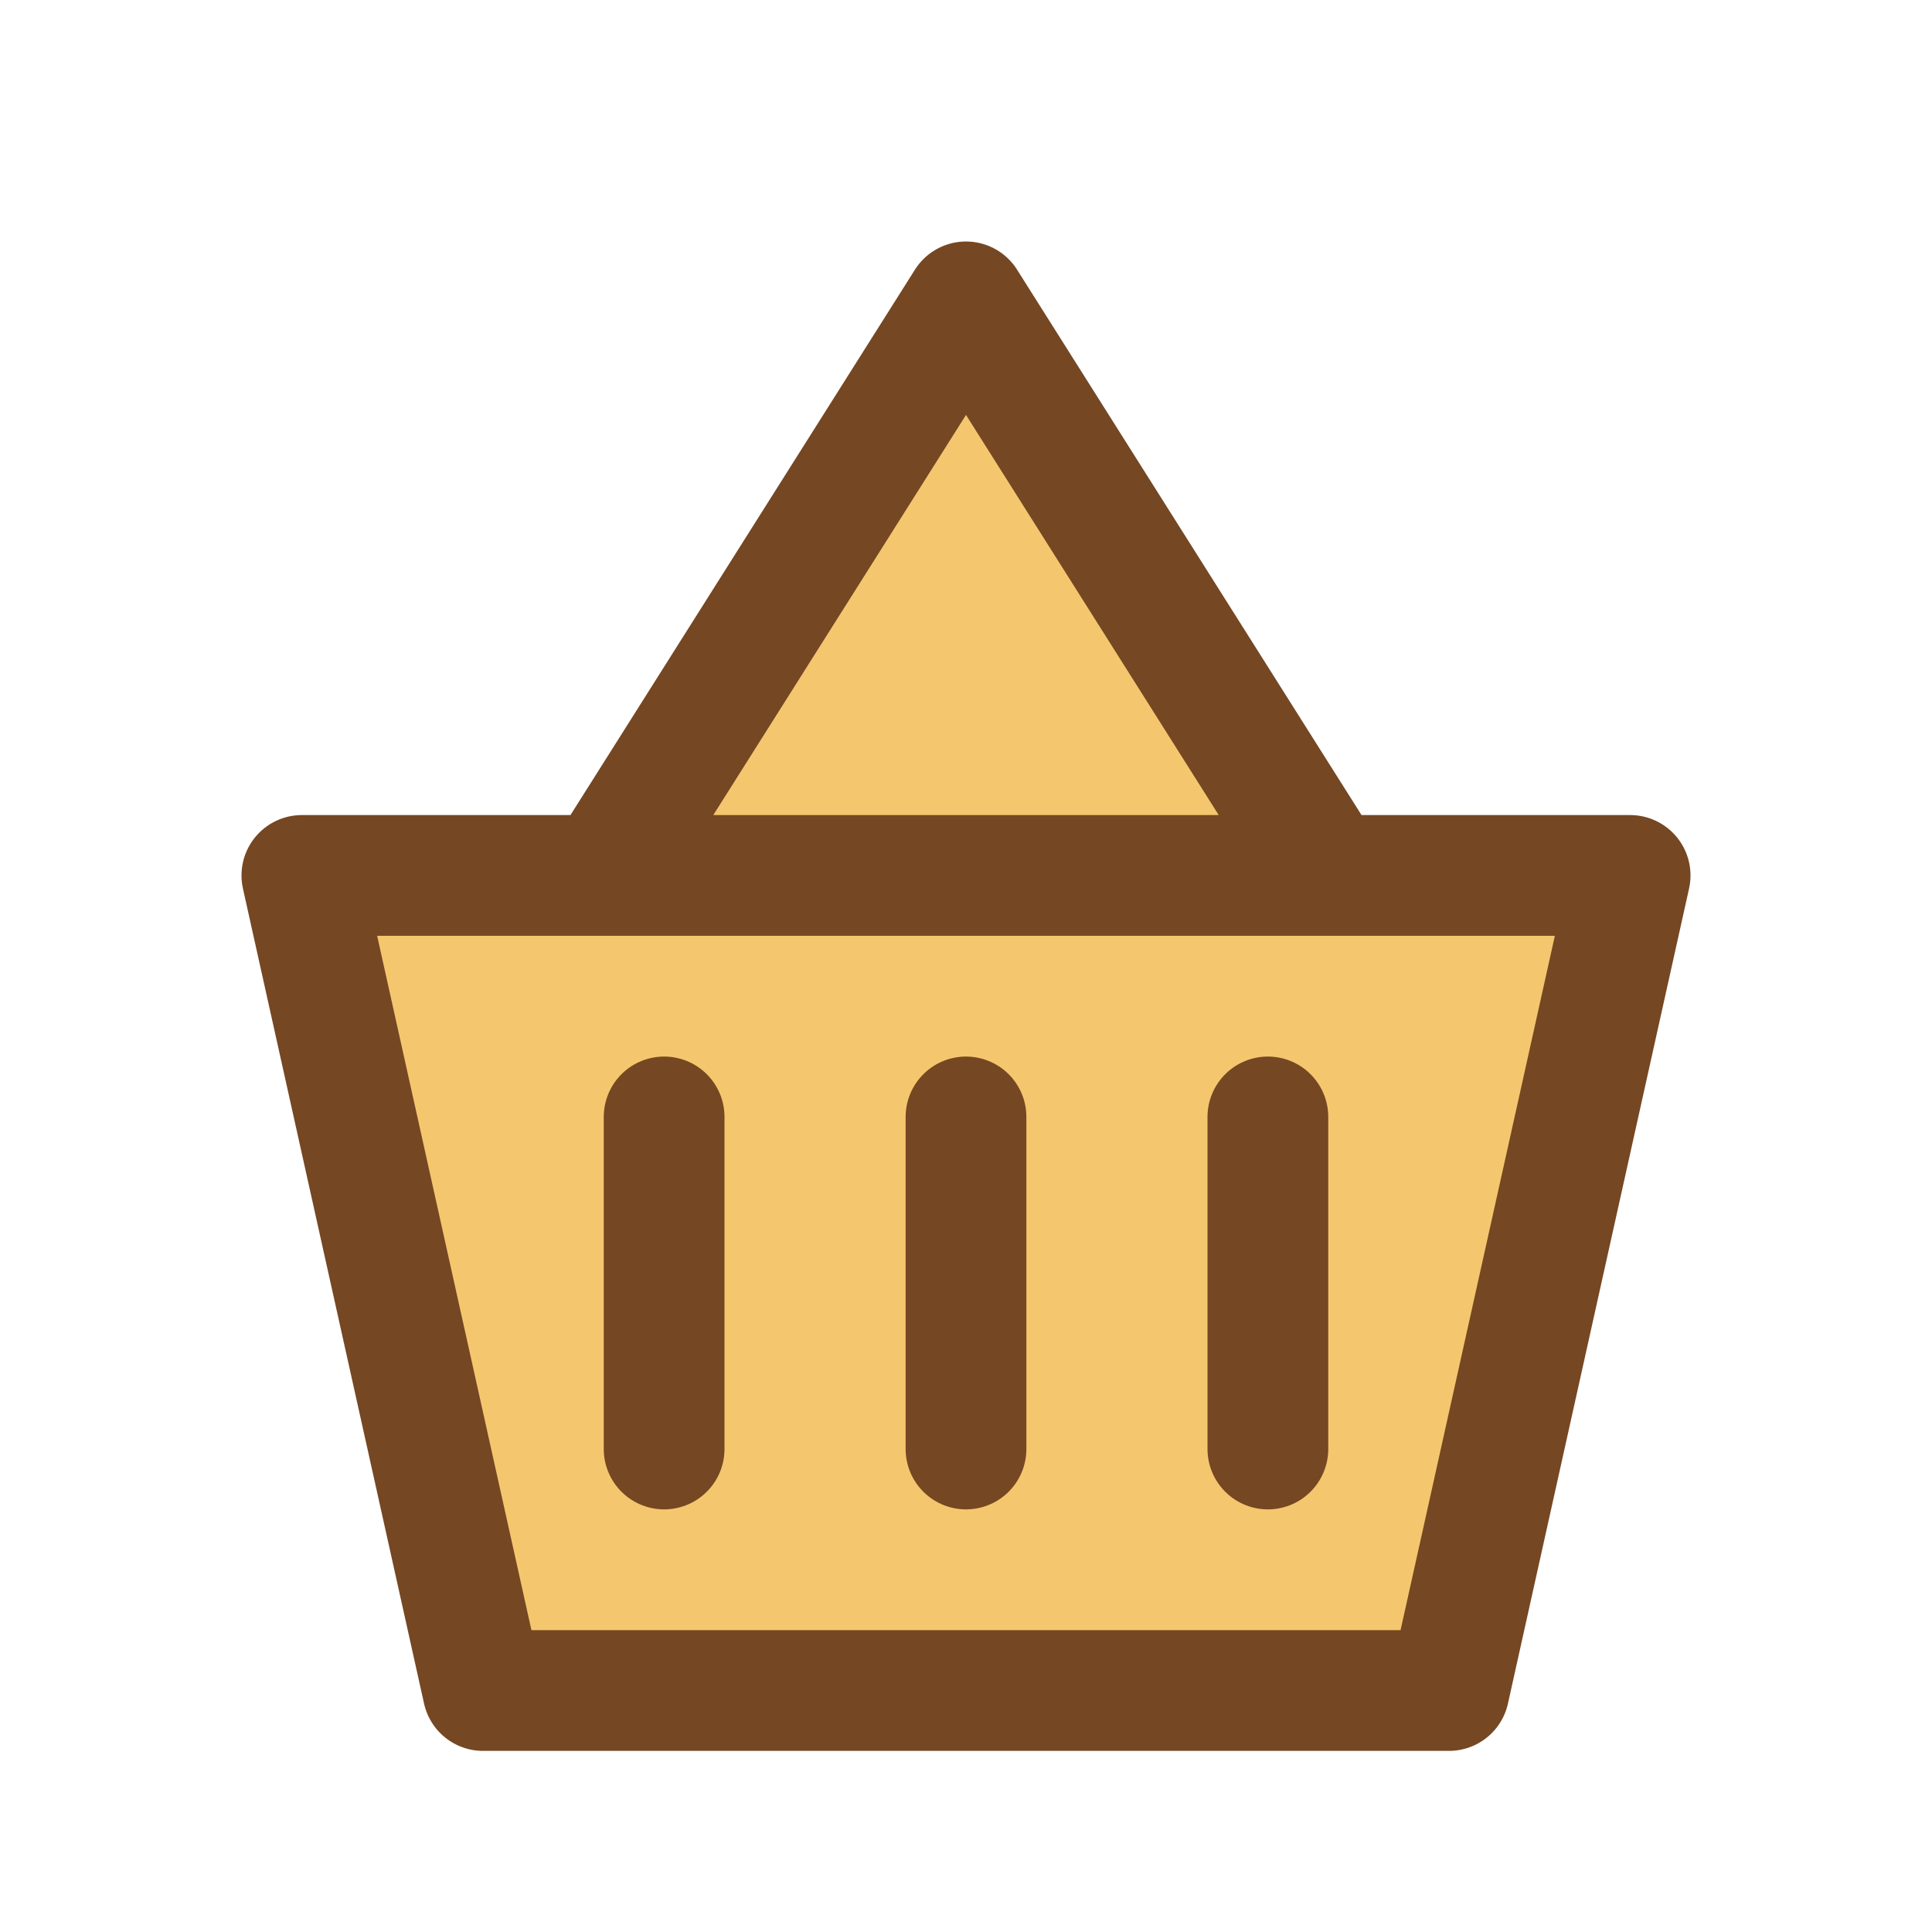
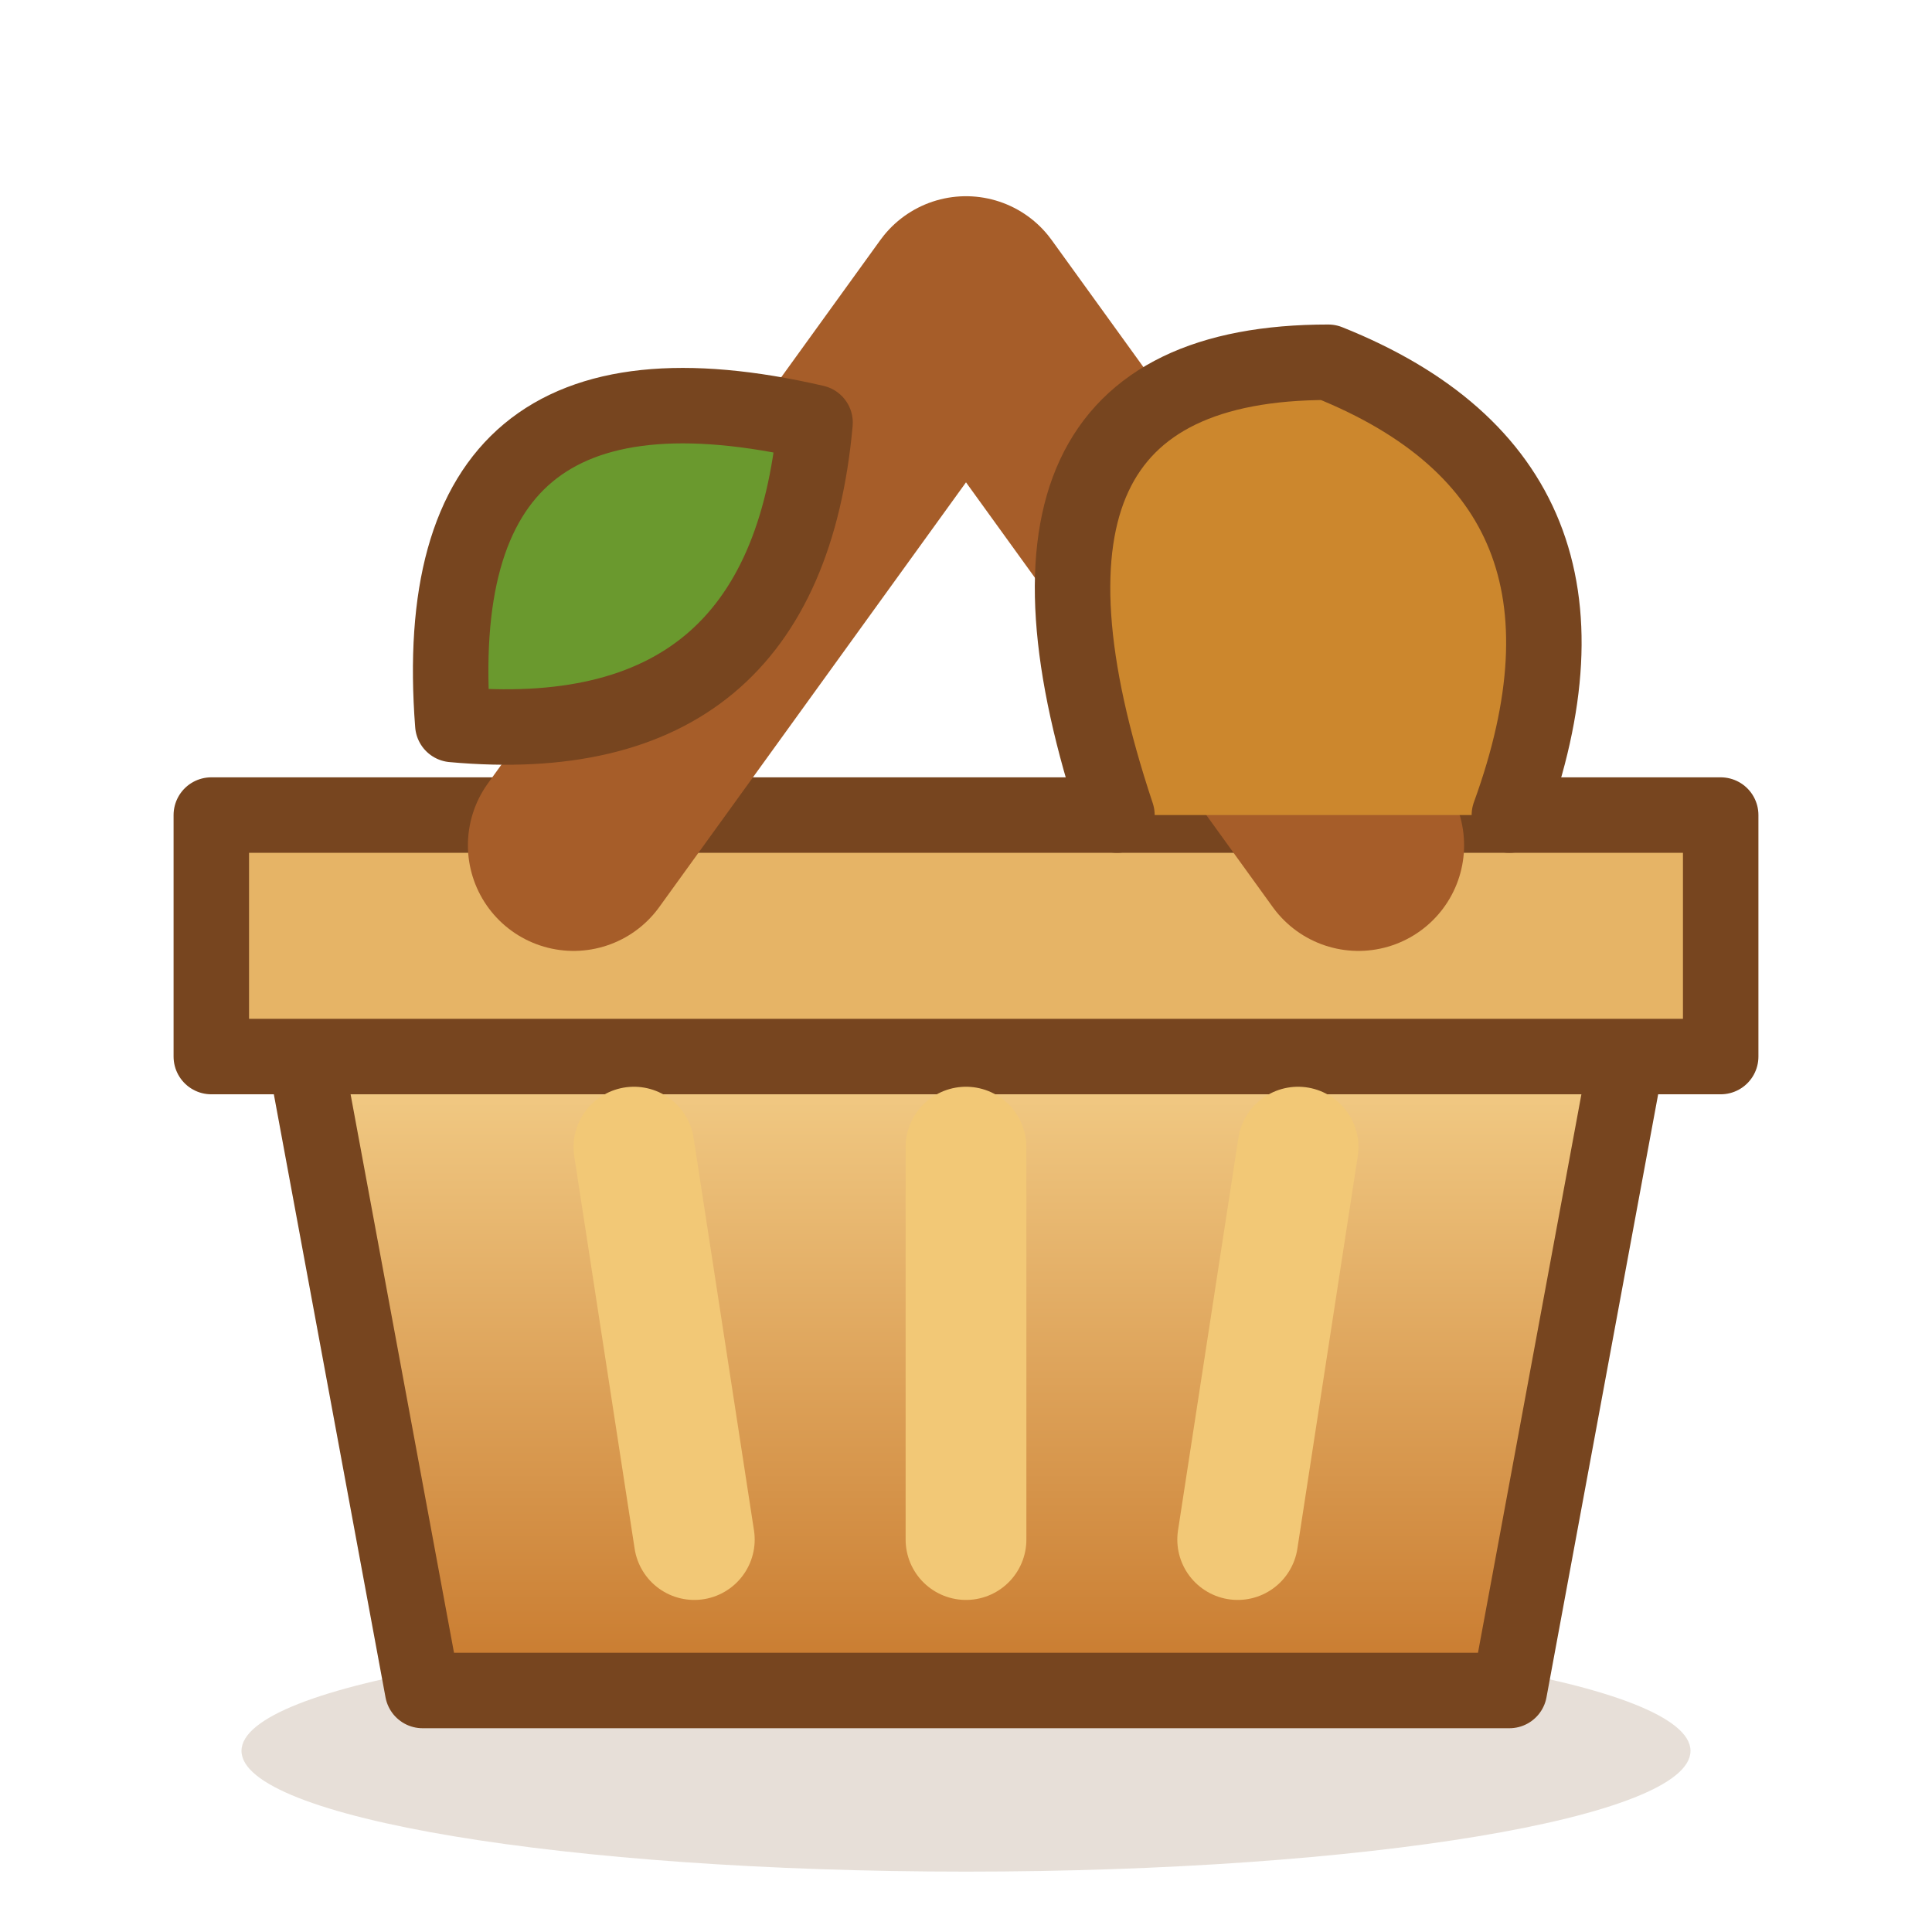
<svg xmlns="http://www.w3.org/2000/svg" viewBox="0 0 64 64">
-   <g fill="#f4c76f" stroke="#754722" stroke-width="4" stroke-linecap="round" stroke-linejoin="round">
-     <path d="M10 29h44l-6 27H16zM20 29l12-19 12 19M22 37v11M32 37v11M42 37v11" />
+   <defs>
+     <linearGradient id="gold" x1="0%" y1="0%" x2="0%" y2="100%">
+       <stop stop-color="#ffe5a1" />
+       <stop offset="1" stop-color="#c8792d" />
+     </linearGradient>
+   </defs>
+   <ellipse cx="32" cy="58" rx="24" ry="4" fill="#795027" opacity=".18" />
+   <g stroke="#77451f" stroke-width="2.5" stroke-linejoin="round" stroke-linecap="round">
+     <path fill="url(#gold)" d="M9 29l5 27h36l5-27z" />
+     <path fill="#e6b466" d="M7 27h50v8H7z" />
+     <path fill="none" d="M19 28l13-18 13 18" stroke="#a65d29" stroke-width="7" />
+     <path d="M21 38l2 13m9-13v13m11-13l-2 13" fill="none" stroke="#f2c876" stroke-width="4" />
+     <path d="M15 24q-1-13 12-10-1 11-12 10" fill="#6a992e" />
+     <path d="M37 27q-5-15 7-15 10 4 6 15" fill="#cc872d" />
  </g>
</svg>
